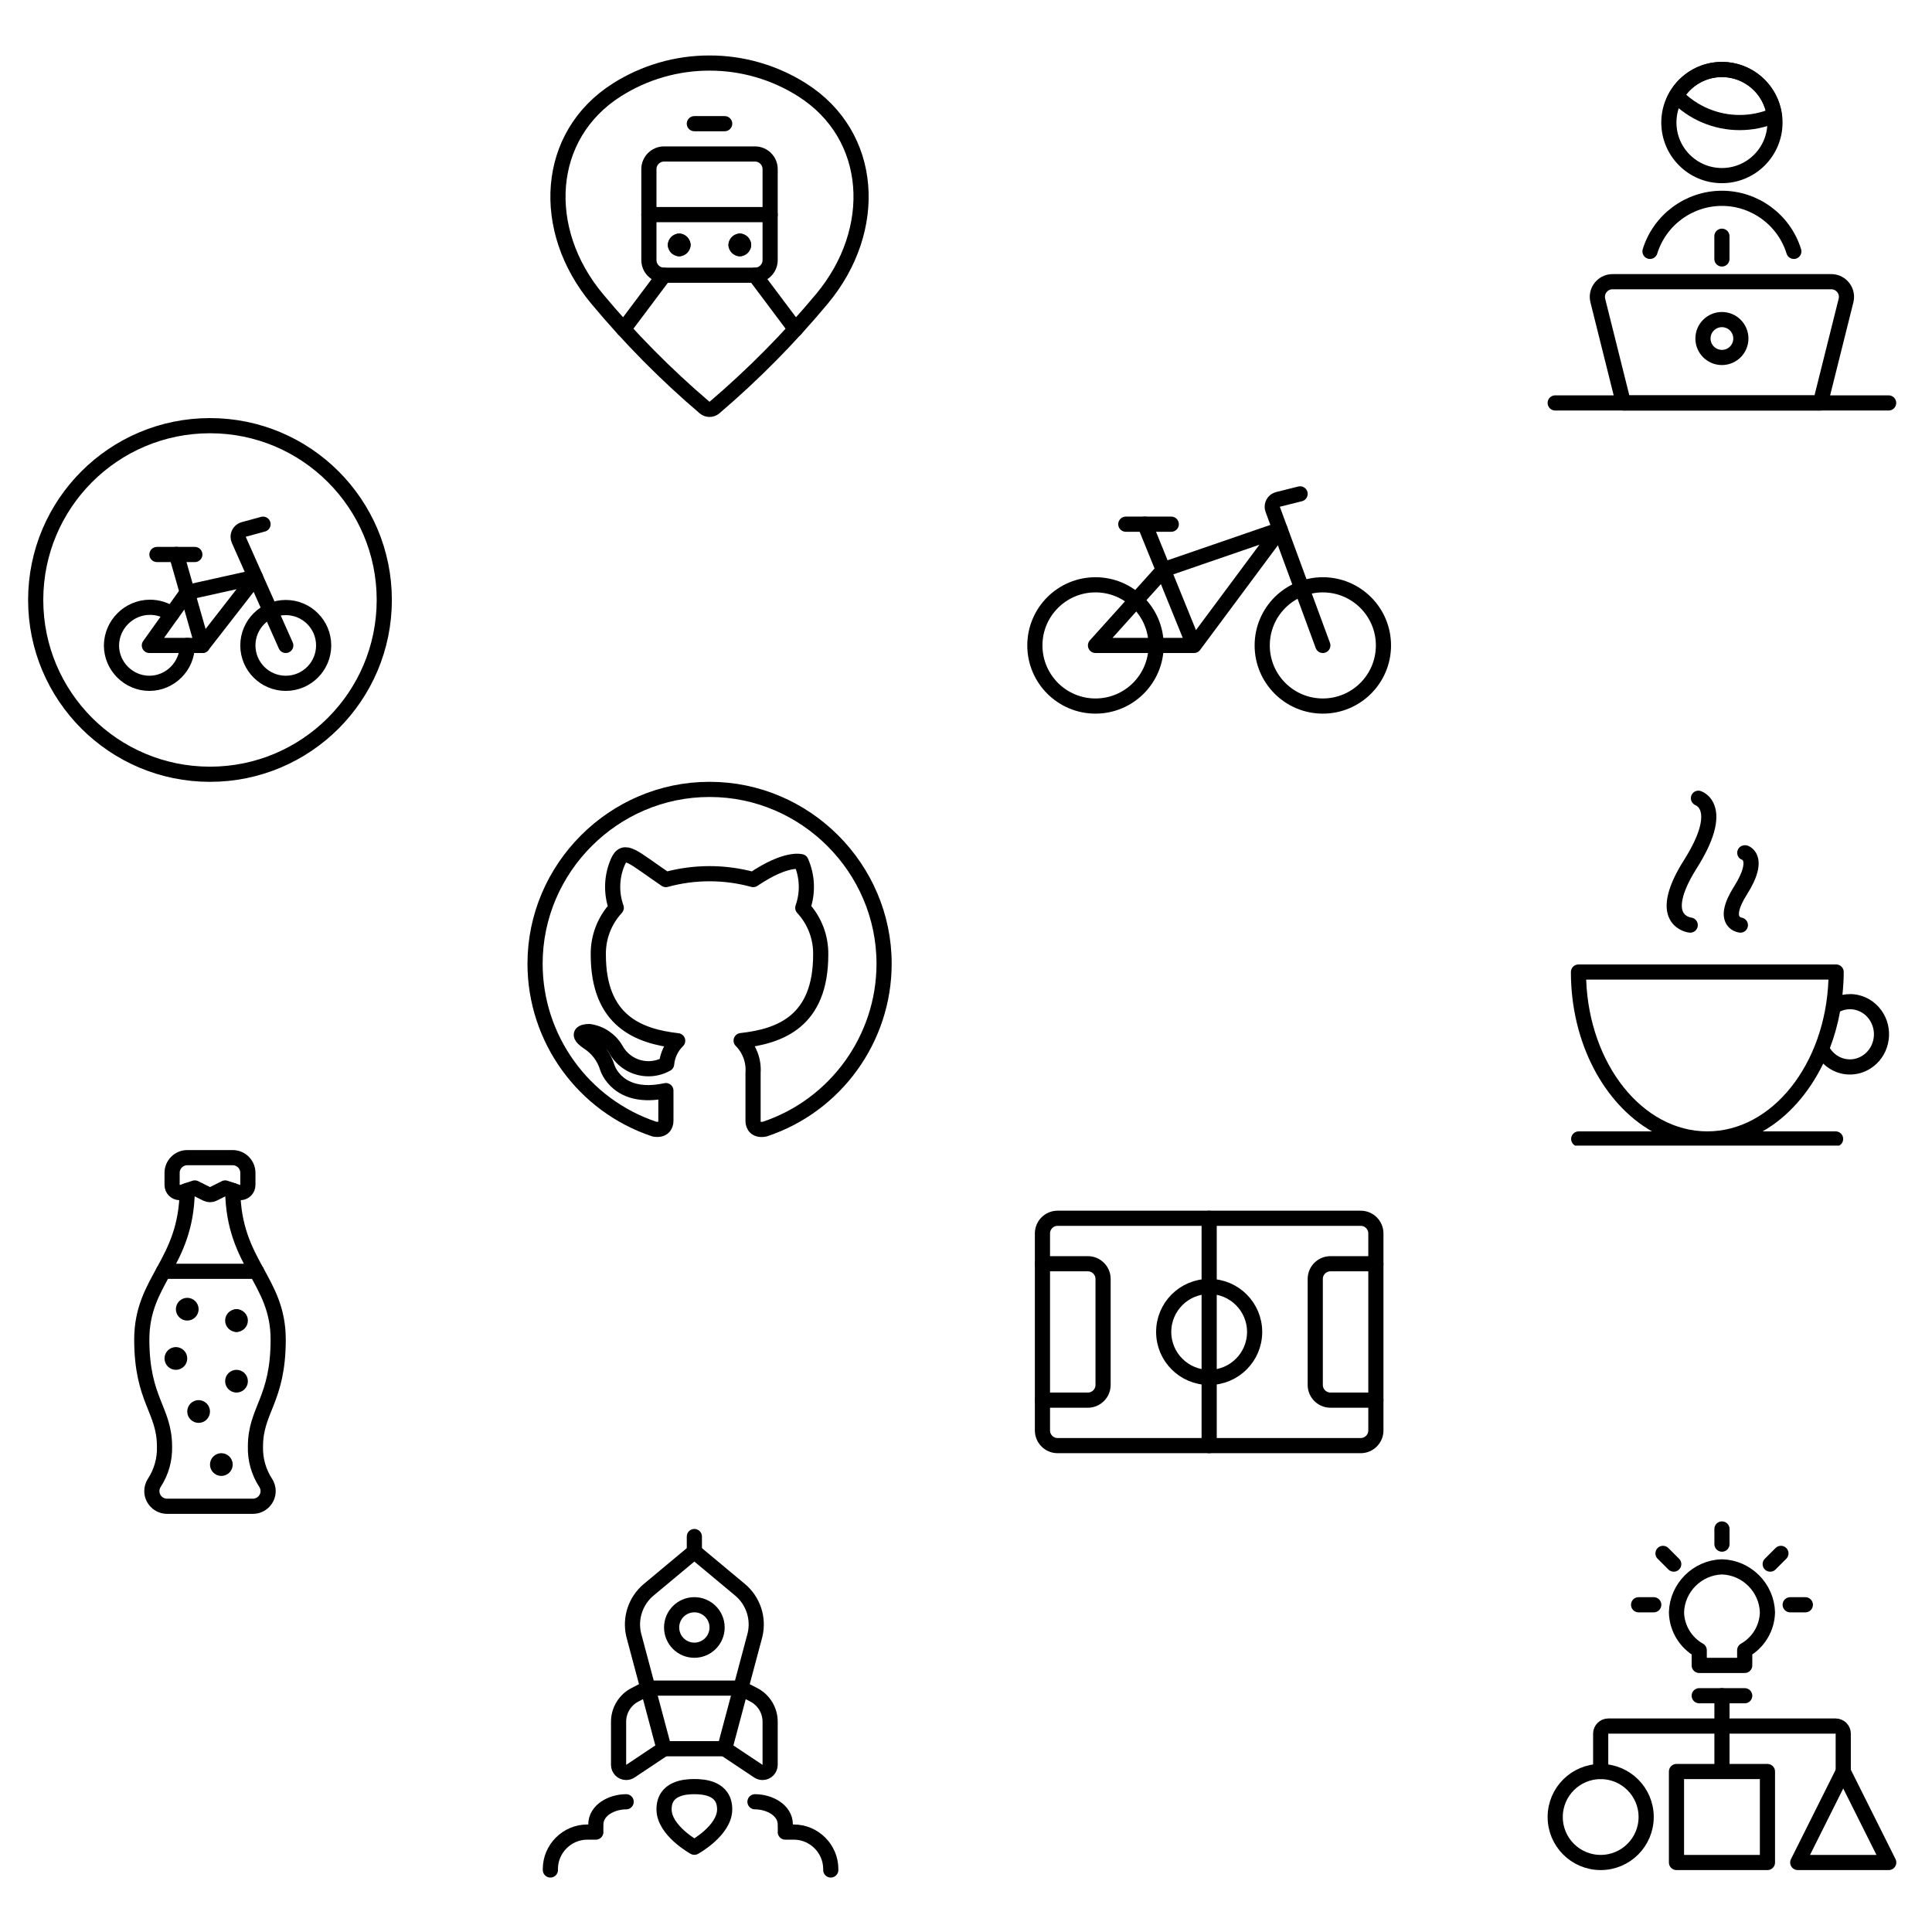
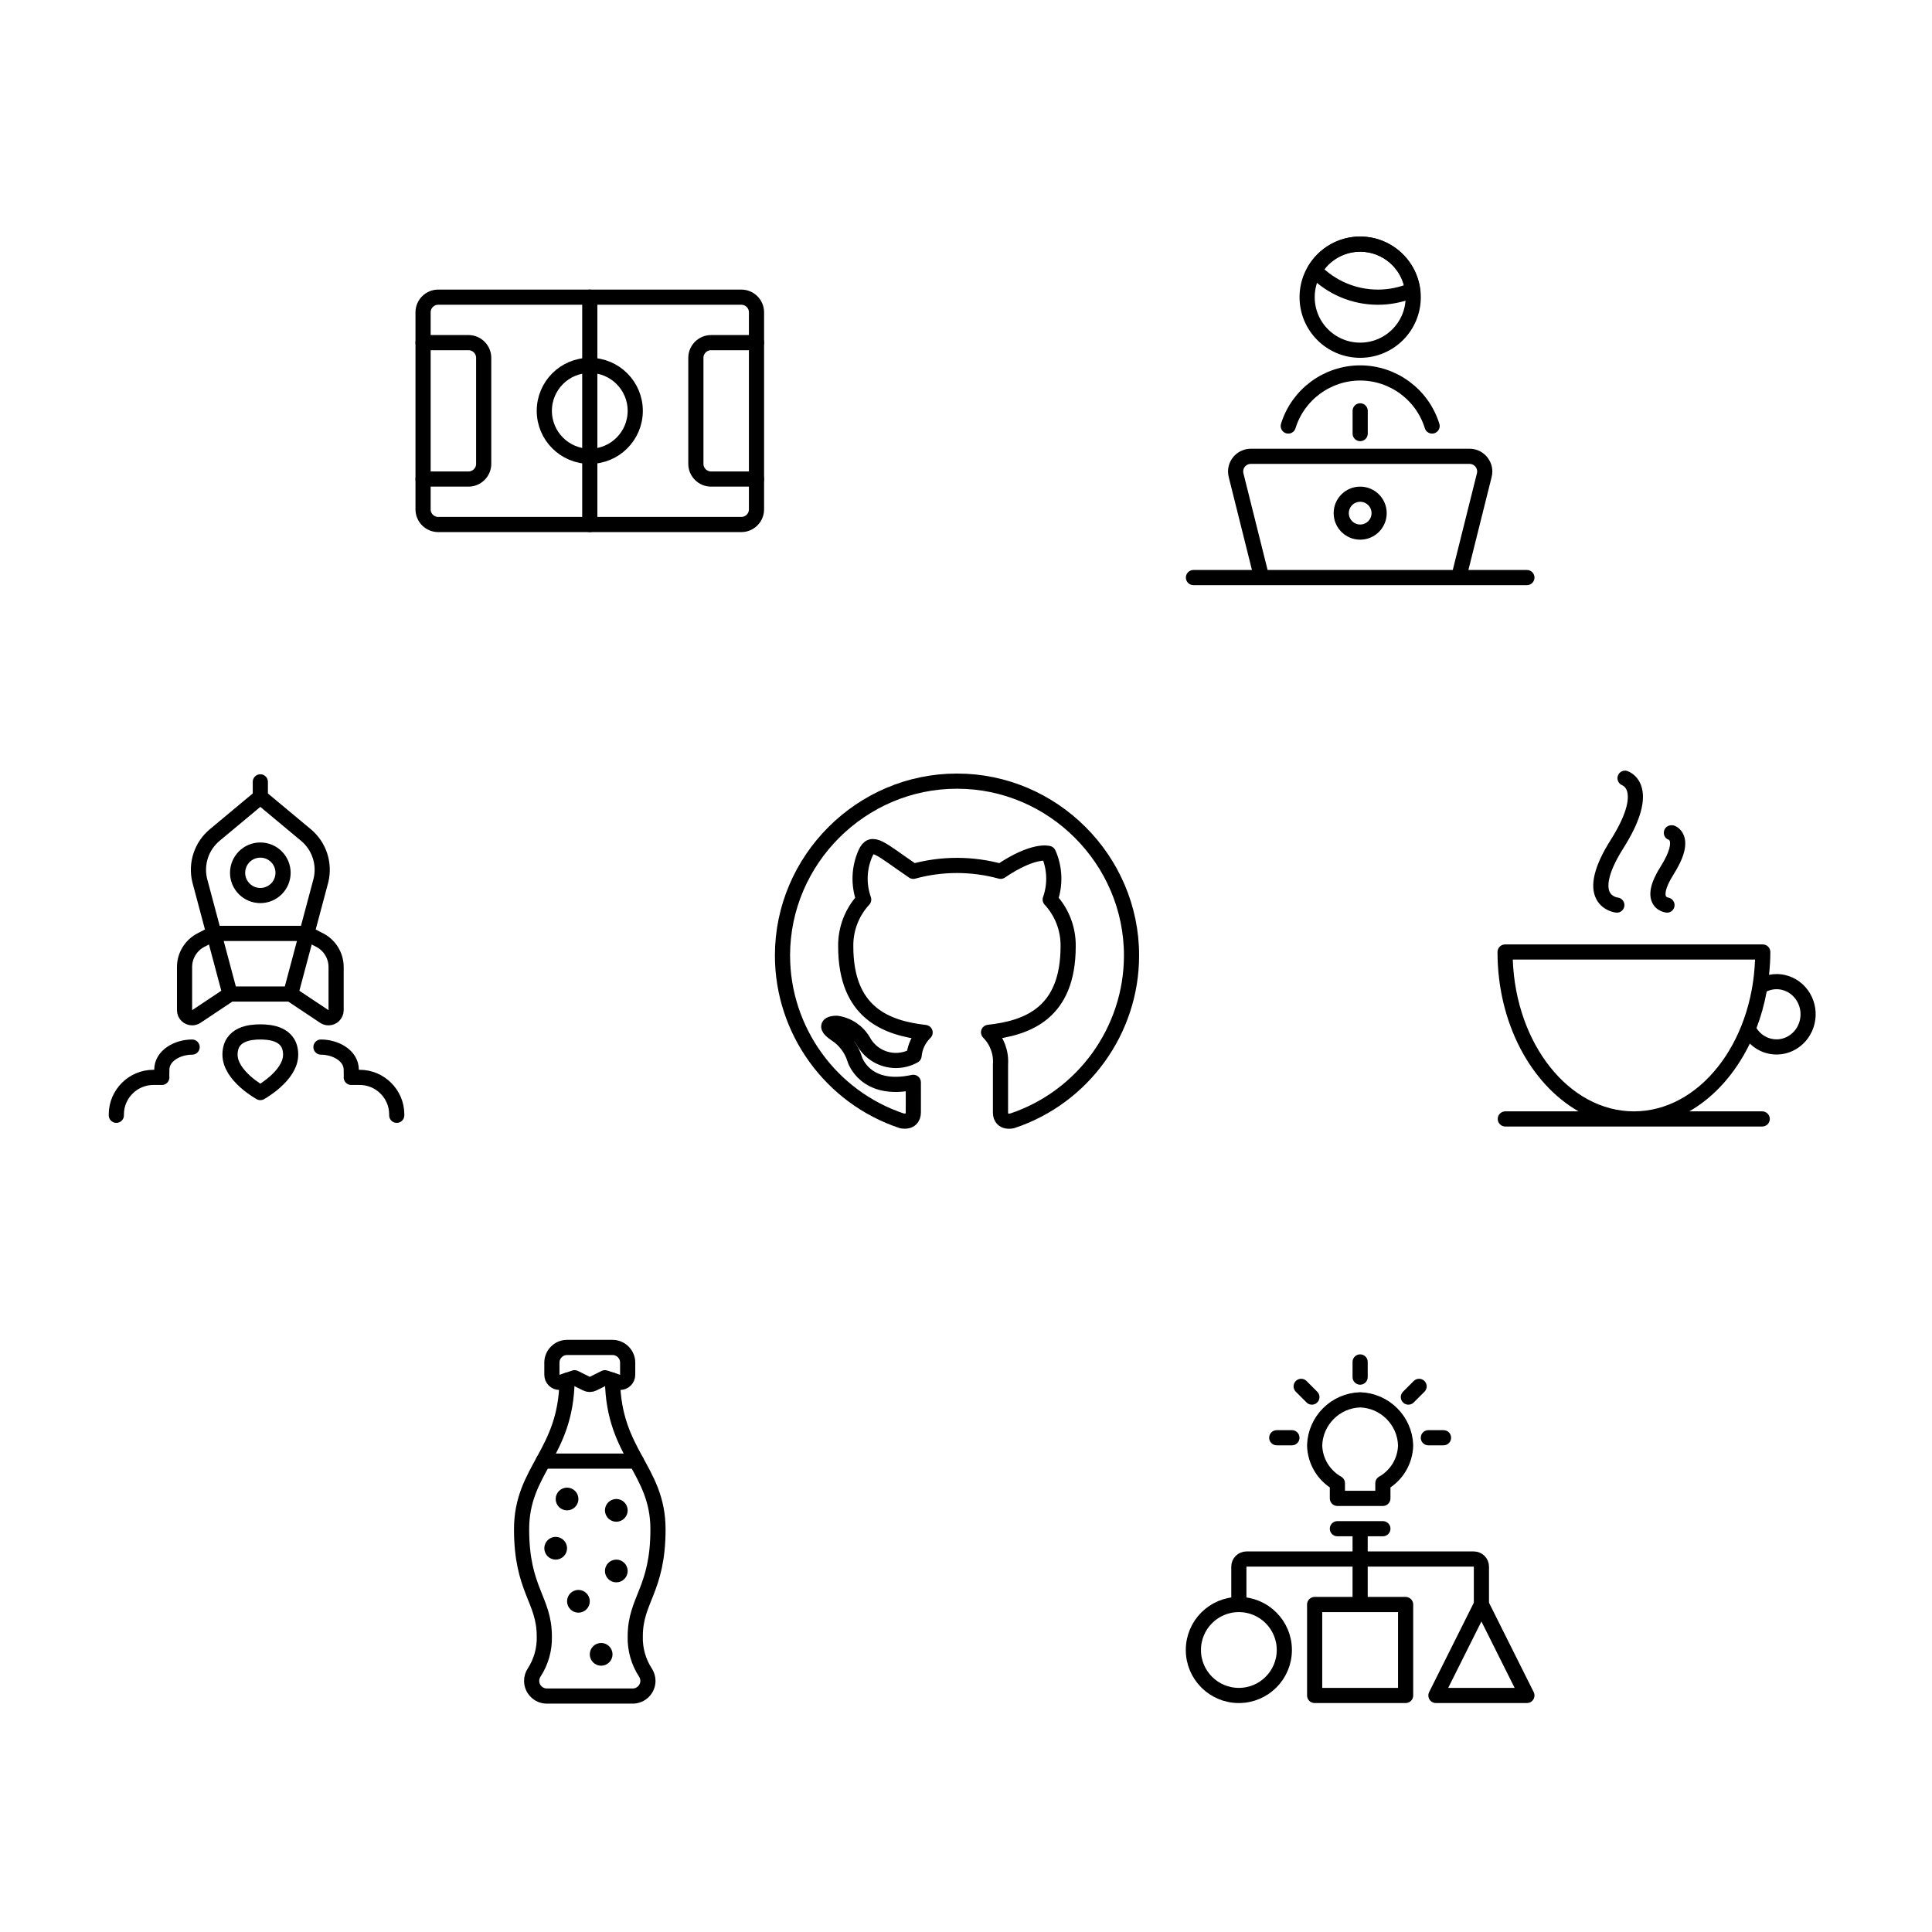
- <svg xmlns="http://www.w3.org/2000/svg" width="100%" height="100%" viewBox="0 0 600 600" version="1.1" xml:space="preserve" style="fill-rule:evenodd;clip-rule:evenodd;stroke-linecap:round;stroke-linejoin:round;">
-   <circle cx="340.215" cy="200.444" r="18.827" style="fill:none;stroke:#000;stroke-width:4.71px;" />
-   <circle cx="410.817" cy="200.444" r="18.827" style="fill:none;stroke:#000;stroke-width:4.71px;" />
-   <path d="M370.809,200.449l26.754,-35.989l-36.167,12.45l-21.181,23.534l30.594,0l-15.297,-37.654" style="fill:none;fill-rule:nonzero;stroke:#000;stroke-width:4.71px;" />
-   <path d="M410.817,200.444l-15.565,-42.253c-0.096,-0.261 -0.145,-0.536 -0.145,-0.814c0,-1.076 0.738,-2.022 1.783,-2.283l6.867,-1.718" style="fill:none;fill-rule:nonzero;stroke:#000;stroke-width:4.71px;" />
-   <path d="M349.629,162.79l14.12,0" style="fill:none;fill-rule:nonzero;stroke:#000;stroke-width:4.71px;" />
-   <clipPath id="_clip1">
-     <rect x="163.865" y="242.805" width="112.963" height="112.963" />
-   </clipPath>
-   <g clip-path="url(#_clip1)">
-     <path d="M220.346,245.159c-0.017,-0.001 -0.034,-0.001 -0.051,-0.001c-29.694,0 -54.128,24.435 -54.128,54.129c0,23.261 14.994,44.039 37.07,51.37c2.702,0.47 3.558,-1.116 3.558,-2.547c0,-1.294 0.029,-4.881 0,-9.413c-15.061,3.266 -18.173,-7.131 -18.173,-7.131c-0.992,-3.27 -3.124,-6.08 -6.005,-7.917c-4.914,-3.361 0.367,-3.295 0.367,-3.295c3.474,0.477 6.539,2.537 8.293,5.573c2.021,3.682 5.901,5.979 10.101,5.979c1.978,0 3.924,-0.509 5.648,-1.479c0.25,-2.736 1.469,-5.294 3.436,-7.211c-12.017,-1.374 -24.654,-6.015 -24.654,-26.763c-0.077,-5.377 1.922,-10.581 5.577,-14.525c-1.656,-4.665 -1.467,-9.792 0.527,-14.323c1.995,-4.531 4.552,-1.454 14.883,5.554c8.873,-2.434 18.239,-2.434 27.111,0c10.355,-7.003 14.869,-5.554 14.869,-5.554c1.996,4.53 2.188,9.656 0.537,14.323c3.656,3.946 5.652,9.156 5.568,14.535c0,20.804 -12.657,25.374 -24.715,26.706c2.619,2.632 3.971,6.275 3.704,9.978l0,14.987c0,1.445 0.875,3.045 3.624,2.523c22.076,-7.331 37.07,-28.109 37.07,-51.37c0,-29.694 -24.434,-54.129 -54.128,-54.129c-0.03,0 -0.059,0 -0.089,0.001Z" style="fill:none;fill-rule:nonzero;stroke:#000;stroke-width:4.71px;" />
+ <svg xmlns="http://www.w3.org/2000/svg" width="100%" height="100%" viewBox="0 0 600 600" version="1.1" xml:space="preserve" fill-rule="evenodd" clip-rule="evenodd" stroke-linecap="round" stroke-linejoin="round">
+   <g transform="matrix(1,0,0,1,76.8426,-2.5656)">
+     <path d="M220.346,245.159C220.329,245.158 220.312,245.158 220.295,245.158C190.601,245.158 166.167,269.593 166.167,299.287C166.167,322.548 181.161,343.326 203.237,350.657C205.939,351.127 206.795,349.541 206.795,348.11C206.795,346.816 206.824,343.229 206.795,338.697C191.734,341.963 188.622,331.566 188.622,331.566C187.63,328.296 185.498,325.486 182.617,323.649C177.703,320.288 182.984,320.354 182.984,320.354C186.458,320.831 189.523,322.891 191.277,325.927C193.298,329.609 197.178,331.906 201.378,331.906C203.356,331.906 205.302,331.397 207.026,330.427C207.276,327.691 208.495,325.133 210.462,323.216C198.445,321.842 185.808,317.201 185.808,296.453C185.731,291.076 187.73,285.872 191.385,281.928C189.729,277.263 189.918,272.136 191.912,267.605C193.907,263.074 196.464,266.151 206.795,273.159C215.668,270.725 225.034,270.725 233.906,273.159C244.261,266.156 248.775,267.605 248.775,267.605C250.771,272.135 250.963,277.261 249.312,281.928C252.968,285.874 254.964,291.084 254.88,296.463C254.88,317.267 242.223,321.837 230.165,323.169C232.784,325.801 234.136,329.444 233.869,333.147L233.869,348.134C233.869,349.579 234.744,351.179 237.493,350.657C259.569,343.326 274.563,322.548 274.563,299.287C274.563,269.593 250.129,245.158 220.435,245.158C220.405,245.158 220.376,245.158 220.346,245.159Z" fill="none" fill-rule="nonzero" stroke="#000" stroke-width="4.71px" />
  </g>
-   <path d="M565.35,125.135l-61.188,0l-7.95,-31.808c-0.093,-0.373 -0.14,-0.755 -0.14,-1.139c0,-2.582 2.124,-4.706 4.706,-4.707l67.956,0c2.582,0.001 4.706,2.125 4.706,4.707c0,0.384 -0.047,0.766 -0.14,1.139l-7.95,31.808Z" style="fill:none;fill-rule:nonzero;stroke:#000;stroke-width:4.71px;" />
-   <path d="M482.981,125.135l103.55,0" style="fill:none;fill-rule:nonzero;stroke:#000;stroke-width:4.71px;" />
-   <path d="M534.756,73.36l0,7.061" style="fill:none;fill-rule:nonzero;stroke:#000;stroke-width:4.71px;" />
-   <path d="M540.249,38.059c3.698,0.004 7.359,-0.744 10.76,-2.198c-1.046,-8.128 -8.042,-14.282 -16.237,-14.282c-5.833,0 -11.241,3.117 -14.165,8.164c5.149,5.314 12.242,8.318 19.642,8.316Z" style="fill:none;fill-rule:nonzero;stroke:#000;stroke-width:4.71px;" />
-   <circle cx="534.756" cy="38.059" r="16.474" style="fill:none;stroke:#000;stroke-width:4.71px;" />
-   <circle cx="534.756" cy="105.131" r="5.883" style="fill:none;stroke:#000;stroke-width:4.71px;" />
-   <path d="M557.09,78.067c-3.017,-9.769 -12.109,-16.478 -22.334,-16.478c-10.225,0 -19.318,6.709 -22.334,16.478" style="fill:none;fill-rule:nonzero;stroke:#000;stroke-width:4.71px;" />
-   <circle cx="65.213" cy="186.324" r="54.128" style="fill:none;stroke:#000;stroke-width:4.71px;" />
-   <path d="M58.153,200.444c0,6.455 -5.312,11.767 -11.767,11.767c-6.456,0 -11.767,-5.312 -11.767,-11.767c0.059,-6.517 5.437,-11.847 11.954,-11.847c2.419,0 4.781,0.734 6.774,2.104" style="fill:none;fill-rule:nonzero;stroke:#000;stroke-width:4.71px;" />
-   <circle cx="88.747" cy="200.444" r="11.767" style="fill:none;stroke:#000;stroke-width:4.71px;" />
-   <path d="M46.386,200.444l16.473,0l16.474,-21.181l-21.18,4.707l-11.767,16.474Z" style="fill:none;fill-rule:nonzero;stroke:#000;stroke-width:4.71px;" />
-   <path d="M62.859,200.444l-8.072,-28.26" style="fill:none;fill-rule:nonzero;stroke:#000;stroke-width:4.71px;" />
-   <path d="M48.739,172.203l11.767,0" style="fill:none;fill-rule:nonzero;stroke:#000;stroke-width:4.71px;" />
-   <path d="M88.747,200.444l-14.591,-32.792c-0.134,-0.301 -0.203,-0.626 -0.203,-0.955c0,-1.057 0.713,-1.99 1.732,-2.269l6.002,-1.638" style="fill:none;fill-rule:nonzero;stroke:#000;stroke-width:4.71px;" />
-   <path d="M427.291,383.051c0,-2.598 -2.109,-4.707 -4.707,-4.707l-94.136,0c-2.597,0 -4.706,2.109 -4.706,4.707l0,61.188c0,2.598 2.109,4.707 4.706,4.707l94.136,0c2.598,0 4.707,-2.109 4.707,-4.707l0,-61.188Z" style="fill:none;stroke:#000;stroke-width:4.71px;" />
-   <path d="M323.742,392.465l14.12,0c2.582,0 4.707,2.124 4.707,4.706l0,32.948c0,2.582 -2.125,4.707 -4.707,4.707l-14.12,0" style="fill:none;fill-rule:nonzero;stroke:#000;stroke-width:4.71px;" />
-   <path d="M427.291,434.826l-14.12,0c-2.582,0 -4.707,-2.125 -4.707,-4.707l0,-32.948c0,-2.582 2.125,-4.706 4.707,-4.706l14.12,0" style="fill:none;fill-rule:nonzero;stroke:#000;stroke-width:4.71px;" />
-   <path d="M375.516,378.344l0,70.602" style="fill:none;fill-rule:nonzero;stroke:#000;stroke-width:4.71px;" />
-   <circle cx="375.516" cy="413.645" r="14.12" style="fill:none;stroke:#000;stroke-width:4.71px;" />
-   <clipPath id="_clip2">
-     <rect x="8.731" y="357.164" width="112.963" height="112.963" />
-   </clipPath>
-   <g clip-path="url(#_clip2)">
-     <path d="M50.772,394.818l28.881,0" style="fill:none;fill-rule:nonzero;stroke:#000;stroke-width:4.71px;" />
-     <path d="M76.98,368.017c0,0.001 0,0.002 0,0.003c0,1.291 -1.063,2.354 -2.354,2.354c-0.252,0 -0.504,-0.041 -0.743,-0.121l-3.963,-1.322l-3.653,1.826c-0.663,0.332 -1.446,0.332 -2.109,0l-3.652,-1.826l-3.963,1.322c-0.24,0.08 -0.491,0.121 -0.744,0.121c-1.291,0 -2.353,-1.063 -2.353,-2.354c0,-0.001 0,-0.002 0,-0.003l0,-3.793c0,-2.582 2.124,-4.707 4.707,-4.707l14.12,0c2.582,0 4.707,2.125 4.707,4.707l0,3.793Z" style="fill:none;fill-rule:nonzero;stroke:#000;stroke-width:4.71px;" />
-     <path d="M72.273,369.717c0.311,22.856 14.12,27.666 14.12,46.282c0,18.827 -7.06,21.754 -7.06,33.234c-0.117,4.002 0.995,7.946 3.187,11.297c0.488,0.759 0.748,1.643 0.748,2.546c0,2.582 -2.125,4.707 -4.707,4.707c-0.001,0 -0.003,0 -0.004,0l-26.688,0c-0.002,0 -0.003,0 -0.005,0c-2.582,0 -4.706,-2.125 -4.706,-4.707c0,-0.903 0.259,-1.787 0.748,-2.546c2.192,-3.353 3.304,-7.298 3.186,-11.301c0,-11.476 -7.06,-14.403 -7.06,-33.23c0,-18.616 13.805,-23.426 14.121,-46.282" style="fill:none;fill-rule:nonzero;stroke:#000;stroke-width:4.71px;" />
-     <path d="M58.153,405.408c0.645,0 1.176,0.531 1.176,1.177c0,0.645 -0.531,1.177 -1.176,1.177c-0.646,0 -1.177,-0.532 -1.177,-1.177c0,-0.646 0.531,-1.177 1.177,-1.177" style="fill:none;fill-rule:nonzero;stroke:#000;stroke-width:4.71px;" />
-     <path d="M73.45,408.938c0.645,0 1.176,0.532 1.176,1.177c0,0.646 -0.531,1.177 -1.176,1.177" style="fill:none;fill-rule:nonzero;stroke:#000;stroke-width:4.71px;" />
-     <path d="M73.45,411.292c-0.646,0 -1.177,-0.531 -1.177,-1.177c0,-0.645 0.531,-1.177 1.177,-1.177" style="fill:none;fill-rule:nonzero;stroke:#000;stroke-width:4.71px;" />
-     <path d="M54.622,420.705c0.646,0 1.177,0.532 1.177,1.177c0,0.646 -0.531,1.177 -1.177,1.177c-0.645,0 -1.176,-0.531 -1.176,-1.177c0,-0.645 0.531,-1.177 1.176,-1.177" style="fill:none;fill-rule:nonzero;stroke:#000;stroke-width:4.71px;" />
-     <path d="M73.45,427.766c0.645,0 1.176,0.531 1.176,1.176c0,0.646 -0.531,1.177 -1.176,1.177c-0.646,0 -1.177,-0.531 -1.177,-1.177c0,-0.645 0.531,-1.176 1.177,-1.176" style="fill:none;fill-rule:nonzero;stroke:#000;stroke-width:4.71px;" />
-     <path d="M61.683,437.179c0.645,0 1.176,0.531 1.176,1.177c0,0.645 -0.531,1.177 -1.176,1.177c-0.646,0 -1.177,-0.532 -1.177,-1.177c0,-0.646 0.531,-1.177 1.177,-1.177" style="fill:none;fill-rule:nonzero;stroke:#000;stroke-width:4.71px;" />
-     <path d="M68.743,453.653c0.645,0 1.177,0.531 1.177,1.177c0,0.645 -0.532,1.176 -1.177,1.176c-0.646,0 -1.177,-0.531 -1.177,-1.176c0,-0.646 0.531,-1.177 1.177,-1.177" style="fill:none;fill-rule:nonzero;stroke:#000;stroke-width:4.71px;" />
+   <g transform="matrix(1,0,0,1,-112.34,54.233)" fill="none" stroke="#000" stroke-width="4.71px">
+     <path d="M565.35 125.135L504.162 125.135 496.212 93.327C496.119 92.954 496.072 92.572 496.072 92.188 496.072 89.606 498.196 87.482 500.778 87.481L568.734 87.481C571.316 87.482 573.44 89.606 573.44 92.188 573.44 92.572 573.393 92.954 573.3 93.327L565.35 125.135zM482.981 125.135L586.531 125.135M534.756 73.36L534.756 80.421M540.249 38.059C543.947 38.063 547.608 37.315 551.009 35.861 549.963 27.733 542.967 21.579 534.772 21.579 528.939 21.579 523.531 24.696 520.607 29.743 525.756 35.057 532.849 38.061 540.249 38.059z" fill-rule="nonzero" />
+     <circle cx="534.756" cy="38.059" r="16.474" />
+     <circle cx="534.756" cy="105.131" r="5.883" />
+     <path d="M557.09,78.067C554.073,68.298 544.981,61.589 534.756,61.589C524.531,61.589 515.438,68.298 512.422,78.067" fill-rule="nonzero" />
  </g>
-   <path d="M201.204,524.255l28.871,0" style="fill:none;fill-rule:nonzero;stroke:#000;stroke-width:4.71px;" />
-   <path d="M225.053,561.909c0,6.59 -9.414,11.767 -9.414,11.767c0,0 -9.413,-5.177 -9.413,-11.767c0,-6.589 6.425,-7.06 9.413,-7.06c2.989,0 9.414,0.471 9.414,7.06Z" style="fill:none;fill-rule:nonzero;stroke:#000;stroke-width:4.71px;" />
-   <path d="M215.639,481.894l0,-4.707" style="fill:none;fill-rule:nonzero;stroke:#000;stroke-width:4.71px;" />
-   <path d="M229.76,493.661l-14.121,-11.767l-14.12,11.767c-4.134,3.413 -5.966,8.909 -4.707,14.12l9.414,35.301l18.827,0l9.414,-35.301c1.259,-5.211 -0.573,-10.707 -4.707,-14.12Z" style="fill:none;fill-rule:nonzero;stroke:#000;stroke-width:4.71px;" />
-   <path d="M201.204,524.255l-4.011,2.076c-3.12,1.614 -5.087,4.846 -5.088,8.359l0,13.41c0.001,1.29 1.063,2.352 2.354,2.352c0.464,0 0.917,-0.137 1.304,-0.394l10.463,-6.976" style="fill:none;fill-rule:nonzero;stroke:#000;stroke-width:4.71px;" />
-   <path d="M230.075,524.255l4.01,2.076c3.121,1.614 5.088,4.846 5.088,8.359l0,13.41c0,1.29 -1.062,2.352 -2.353,2.352c-0.464,0 -0.918,-0.137 -1.304,-0.394l-10.463,-6.976" style="fill:none;fill-rule:nonzero;stroke:#000;stroke-width:4.71px;" />
-   <circle cx="215.639" cy="505.428" r="7.06" style="fill:none;stroke:#000;stroke-width:4.71px;" />
-   <path d="M194.459,559.556c-4.467,0 -9.414,2.593 -9.414,7.06c0,0.362 -0.047,2 0,2.353l-2.353,0c-0.099,-0.002 -0.197,-0.003 -0.296,-0.003c-6.295,0 -11.475,5.18 -11.475,11.475c0,0.098 0.001,0.197 0.004,0.295" style="fill:none;fill-rule:nonzero;stroke:#000;stroke-width:4.71px;" />
-   <path d="M234.467,559.556c4.466,0 9.413,2.593 9.413,7.06c0,0.362 0.047,2 0,2.353l2.354,0c0.098,-0.002 0.197,-0.003 0.295,-0.003c6.295,0 11.475,5.18 11.475,11.475c0,0.098 -0.001,0.197 -0.003,0.295" style="fill:none;fill-rule:nonzero;stroke:#000;stroke-width:4.71px;" />
-   <path d="M220.346,19.581c10.186,-0.015 20.167,2.875 28.768,8.331c22.357,14.172 24.005,43.443 6.19,64.845c-10.166,12.209 -21.356,23.528 -33.447,33.833c-0.871,0.729 -2.151,0.729 -3.022,0c-12.091,-10.308 -23.28,-21.628 -33.446,-33.838c-17.811,-21.397 -16.168,-50.668 6.189,-64.84c8.601,-5.456 18.583,-8.346 28.768,-8.331Z" style="fill:none;fill-rule:nonzero;stroke:#000;stroke-width:4.71px;" />
-   <path d="M239.173,52.528c0,-2.598 -2.109,-4.707 -4.706,-4.707l-28.241,0c-2.598,0 -4.707,2.109 -4.707,4.707l0,28.241c0,2.598 2.109,4.707 4.707,4.707l28.241,0c2.597,0 4.706,-2.109 4.706,-4.707l0,-28.241Z" style="fill:none;stroke:#000;stroke-width:4.71px;" />
-   <path d="M201.519,66.649l37.654,0" style="fill:none;fill-rule:nonzero;stroke:#000;stroke-width:4.71px;" />
-   <path d="M210.933,74.885c0.645,0 1.176,0.532 1.176,1.177" style="fill:none;fill-rule:nonzero;stroke:#000;stroke-width:4.71px;" />
-   <path d="M209.756,76.062c0,-0.645 0.531,-1.177 1.177,-1.177" style="fill:none;fill-rule:nonzero;stroke:#000;stroke-width:4.71px;" />
-   <path d="M210.933,77.239c-0.646,0 -1.177,-0.531 -1.177,-1.177" style="fill:none;fill-rule:nonzero;stroke:#000;stroke-width:4.71px;" />
-   <path d="M212.109,76.062c0,0.646 -0.531,1.177 -1.176,1.177" style="fill:none;fill-rule:nonzero;stroke:#000;stroke-width:4.71px;" />
-   <path d="M229.76,74.885c0.645,0 1.177,0.532 1.177,1.177" style="fill:none;fill-rule:nonzero;stroke:#000;stroke-width:4.71px;" />
-   <path d="M228.583,76.062c0,-0.645 0.531,-1.177 1.177,-1.177" style="fill:none;fill-rule:nonzero;stroke:#000;stroke-width:4.71px;" />
-   <path d="M229.76,77.239c-0.646,0 -1.177,-0.531 -1.177,-1.177" style="fill:none;fill-rule:nonzero;stroke:#000;stroke-width:4.71px;" />
-   <path d="M230.937,76.062c0,0.646 -0.532,1.177 -1.177,1.177" style="fill:none;fill-rule:nonzero;stroke:#000;stroke-width:4.71px;" />
-   <path d="M215.639,38.408l9.414,0" style="fill:none;fill-rule:nonzero;stroke:#000;stroke-width:4.71px;" />
-   <path d="M206.226,85.476l-12.567,16.756" style="fill:none;fill-rule:nonzero;stroke:#000;stroke-width:4.71px;" />
-   <path d="M234.467,85.476l12.567,16.756" style="fill:none;fill-rule:nonzero;stroke:#000;stroke-width:4.71px;" />
-   <clipPath id="_clip3">
-     <rect x="478.306" y="242.805" width="112.963" height="112.963" />
-   </clipPath>
-   <g clip-path="url(#_clip3)">
-     <g>
-       <path d="M584.91,314.73c-1.709,-2.886 -4.415,-4.905 -7.616,-5.681c-1.708,-0.419 -3.44,-0.419 -5.111,-0.085c0.24,-2.325 0.405,-4.683 0.405,-7.093c0,-1.299 -1.055,-2.354 -2.354,-2.354l-80.025,0c-1.299,0 -2.353,1.055 -2.353,2.354c0,22.051 10.364,41.034 25.176,49.487l-22.752,0c-1.299,0 -2.354,1.054 -2.354,2.353c0,1.299 1.055,2.354 2.354,2.354l79.785,0c1.299,0 2.353,-1.055 2.353,-2.354c0,-1.299 -1.054,-2.353 -2.353,-2.353l-22.654,0c7.799,-4.453 14.341,-11.833 18.808,-21.049c1.53,1.464 3.375,2.547 5.474,3.055c0.932,0.231 1.878,0.339 2.824,0.339c2.222,0 4.406,-0.626 6.34,-1.845c5.696,-3.577 7.512,-11.259 4.053,-17.128Zm-54.688,36.628c-20.164,0 -36.68,-20.936 -37.622,-47.134l75.238,0c-0.936,26.198 -17.452,47.134 -37.616,47.134Zm48.127,-23.482c-1.671,1.054 -3.634,1.384 -5.55,0.913c-1.873,-0.452 -3.454,-1.624 -4.513,-3.281c1.369,-3.596 2.442,-7.404 3.167,-11.386c1.488,-0.691 3.135,-0.889 4.726,-0.503c1.958,0.475 3.624,1.718 4.674,3.502c2.184,3.695 1.059,8.514 -2.504,10.755Z" style="fill-rule:nonzero;" />
-       <path d="M524.715,289.638c0.08,0.009 0.15,0.009 0.226,0.009c1.181,0 2.184,-0.894 2.32,-2.099c0.141,-1.276 -0.786,-2.433 -2.066,-2.594c-0.076,-0.004 -1.803,-0.235 -2.528,-1.774c-0.55,-1.163 -1.238,-4.815 4.26,-13.518c5.337,-8.434 7.187,-15.019 5.502,-19.571c-1.266,-3.422 -4.015,-4.354 -4.321,-4.448c-1.214,-0.362 -2.457,0.297 -2.871,1.492c-0.414,1.196 0.236,2.528 1.417,2.984c0.099,0.038 0.974,0.41 1.412,1.742c0.584,1.765 0.692,6.105 -5.112,15.288c-5.008,7.912 -6.519,14.021 -4.495,18.144c1.521,3.107 4.651,4.194 6.256,4.345Z" style="fill-rule:nonzero;" />
-       <path d="M540.313,289.638c0.08,0.004 0.151,0.009 0.226,0.009c1.167,0 2.142,-0.875 2.292,-2.061c0.16,-1.262 -0.753,-2.429 -2.01,-2.627c-0.051,-0.009 -0.503,-0.094 -0.673,-0.456c-0.127,-0.287 -0.63,-1.968 2.377,-6.717c3.257,-5.159 4.316,-9.098 3.229,-12.045c-0.678,-1.826 -2.099,-2.838 -3.111,-3.149c-1.262,-0.371 -2.641,0.288 -3.027,1.53c-0.381,1.243 0.24,2.532 1.478,2.914c0.033,0.019 0.189,0.117 0.287,0.485c0.142,0.545 0.353,2.715 -2.838,7.756c-3.092,4.895 -3.949,8.6 -2.612,11.325c1.313,2.673 4.071,3.008 4.382,3.036Z" style="fill-rule:nonzero;" />
+   <g transform="matrix(1,0,0,1,-192.354,-286.055)" fill="none" stroke="#000" stroke-width="4.71px">
+     <path d="M427.291,383.051C427.291,380.453 425.182,378.344 422.584,378.344L328.448,378.344C325.851,378.344 323.742,380.453 323.742,383.051L323.742,444.239C323.742,446.837 325.851,448.946 328.448,448.946L422.584,448.946C425.182,448.946 427.291,446.837 427.291,444.239L427.291,383.051Z" />
+     <path d="M323.742 392.465L337.862 392.465C340.444 392.465 342.569 394.589 342.569 397.171L342.569 430.119C342.569 432.701 340.444 434.826 337.862 434.826L323.742 434.826M427.291 434.826L413.171 434.826C410.589 434.826 408.464 432.701 408.464 430.119L408.464 397.171C408.464 394.589 410.589 392.465 413.171 392.465L427.291 392.465M375.516 378.344L375.516 448.946" fill-rule="nonzero" />
+     <circle cx="375.516" cy="413.645" r="14.12" />
+   </g>
+   <g transform="matrix(1,0,0,1,117.95,58.94)">
+     <g fill="none" fill-rule="nonzero" stroke="#000" stroke-width="4.71px">
+       <path d="M50.772 394.818L79.653 394.818M76.98 364.224L76.98 368.02C76.98 369.311 75.917 370.374 74.626 370.374 74.374 370.374 74.122 370.333 73.883 370.253L69.92 368.931 66.267 370.757C65.604 371.089 64.821 371.089 64.158 370.757L60.506 368.931 56.543 370.253C56.303 370.333 56.052 370.374 55.799 370.374 54.508 370.374 53.446 369.311 53.446 368.02L53.446 364.224C53.446 361.642 55.57 359.517 58.153 359.517L72.273 359.517C74.855 359.517 76.98 361.642 76.98 364.224z" />
+       <path d="M72.273,369.717C72.584,392.573 86.393,397.383 86.393,415.999C86.393,434.826 79.333,437.753 79.333,449.233C79.216,453.235 80.328,457.179 82.52,460.53C83.008,461.289 83.268,462.173 83.268,463.076C83.268,465.658 81.143,467.783 78.561,467.783L51.864,467.783C49.282,467.783 47.158,465.658 47.158,463.076C47.158,462.173 47.417,461.289 47.906,460.53C50.098,457.177 51.21,453.232 51.092,449.229C51.092,437.753 44.032,434.826 44.032,415.999C44.032,397.383 57.837,392.573 58.153,369.717" />
+       <path d="M58.153 405.408C58.798 405.408 59.329 405.939 59.329 406.585 59.329 407.23 58.798 407.762 58.153 407.762 57.507 407.762 56.976 407.23 56.976 406.585 56.976 405.939 57.507 405.408 58.153 405.408M73.45 408.938C74.095 408.938 74.626 409.47 74.626 410.115 74.626 410.761 74.095 411.292 73.45 411.292M73.45 411.292C72.804 411.292 72.273 410.761 72.273 410.115 72.273 409.47 72.804 408.938 73.45 408.938M54.622 420.705C55.268 420.705 55.799 421.237 55.799 421.882 55.799 422.528 55.268 423.059 54.622 423.059 53.977 423.059 53.446 422.528 53.446 421.882 53.446 421.237 53.977 420.705 54.622 420.705M73.45 427.766C74.095 427.766 74.626 428.297 74.626 428.942 74.626 429.588 74.095 430.119 73.45 430.119 72.804 430.119 72.273 429.588 72.273 428.942 72.273 428.297 72.804 427.766 73.45 427.766M61.683 437.179C62.328 437.179 62.859 437.71 62.859 438.356 62.859 439.001 62.328 439.533 61.683 439.533 61.037 439.533 60.506 439.001 60.506 438.356 60.506 437.71 61.037 437.179 61.683 437.179M68.743 453.653C69.388 453.653 69.92 454.184 69.92 454.83 69.92 455.475 69.388 456.006 68.743 456.006 68.097 456.006 67.566 455.475 67.566 454.83 67.566 454.184 68.097 453.653 68.743 453.653" />
    </g>
  </g>
-   <circle cx="497.107" cy="564.289" r="14.124" style="fill:none;stroke:#000;stroke-width:4.71px;" />
-   <rect x="520.647" y="550.164" width="28.249" height="28.249" style="fill:none;stroke:#000;stroke-width:4.71px;" />
-   <path d="M572.436,550.164l-14.124,28.249l28.249,0l-14.125,-28.249Z" style="fill:none;fill-rule:nonzero;stroke:#000;stroke-width:4.71px;" />
-   <path d="M541.834,526.624l-14.125,0" style="fill:none;fill-rule:nonzero;stroke:#000;stroke-width:4.71px;" />
-   <path d="M548.896,500.729c-0.218,-7.663 -6.461,-13.906 -14.124,-14.124c-7.664,0.218 -13.907,6.461 -14.125,14.124c0.108,4.891 2.798,9.374 7.062,11.771l0,4.708l14.125,0l0,-4.708c4.263,-2.398 6.952,-6.881 7.062,-11.771Z" style="fill:none;fill-rule:nonzero;stroke:#000;stroke-width:4.71px;" />
-   <path d="M497.107,550.164l0,-11.77c0,-1.291 1.062,-2.354 2.354,-2.354l70.621,0c1.292,0 2.354,1.063 2.354,2.354l0,11.77" style="fill:none;fill-rule:nonzero;stroke:#000;stroke-width:4.71px;" />
-   <path d="M534.772,526.624l0,21.186" style="fill:none;fill-rule:nonzero;stroke:#000;stroke-width:4.71px;" />
-   <path d="M534.772,474.835l0,4.708" style="fill:none;fill-rule:nonzero;stroke:#000;stroke-width:4.71px;" />
-   <path d="M553.081,482.42l-3.328,3.328" style="fill:none;fill-rule:nonzero;stroke:#000;stroke-width:4.71px;" />
-   <path d="M560.666,498.375l-4.708,0" style="fill:none;fill-rule:nonzero;stroke:#000;stroke-width:4.71px;" />
-   <path d="M516.462,482.42l3.328,3.328" style="fill:none;fill-rule:nonzero;stroke:#000;stroke-width:4.71px;" />
-   <path d="M508.877,498.375l4.708,0" style="fill:none;fill-rule:nonzero;stroke:#000;stroke-width:4.71px;" />
+   <g transform="matrix(1,0,0,1,-134.792,-234.374)" fill="none" stroke="#000" stroke-width="4.71px">
+     <path d="M201.204 524.255L230.075 524.255M225.053 561.909C225.053 568.499 215.639 573.676 215.639 573.676 215.639 573.676 206.226 568.499 206.226 561.909 206.226 555.32 212.651 554.849 215.639 554.849 218.628 554.849 225.053 555.32 225.053 561.909zM215.639 481.894L215.639 477.187M229.76 493.661L215.639 481.894 201.519 493.661C197.385 497.074 195.553 502.57 196.812 507.781L206.226 543.082 225.053 543.082 234.467 507.781C235.726 502.57 233.894 497.074 229.76 493.661zM201.204 524.255L197.193 526.331C194.073 527.945 192.106 531.177 192.105 534.69L192.105 548.1C192.106 549.39 193.168 550.452 194.459 550.452 194.923 550.452 195.376 550.315 195.763 550.058L206.226 543.082M230.075 524.255L234.085 526.331C237.206 527.945 239.173 531.177 239.173 534.69L239.173 548.1C239.173 549.39 238.111 550.452 236.82 550.452 236.356 550.452 235.902 550.315 235.516 550.058L225.053 543.082" fill-rule="nonzero" />
+     <circle cx="215.639" cy="505.428" r="7.06" />
+     <path d="M194.459 559.556C189.992 559.556 185.045 562.149 185.045 566.616 185.045 566.978 184.998 568.616 185.045 568.969L182.692 568.969C182.593 568.967 182.495 568.966 182.396 568.966 176.101 568.966 170.921 574.146 170.921 580.441 170.921 580.539 170.922 580.638 170.925 580.736M234.467 559.556C238.933 559.556 243.88 562.149 243.88 566.616 243.88 566.978 243.927 568.616 243.88 568.969L246.234 568.969C246.332 568.967 246.431 568.966 246.529 568.966 252.824 568.966 258.004 574.146 258.004 580.441 258.004 580.539 258.003 580.638 258.001 580.736" fill-rule="nonzero" />
+   </g>
+   <g transform="matrix(1,0,0,1,-22.7924,-6.21643)">
+     <g>
+       <g fill-rule="nonzero">
+         <path d="M584.91 314.73C583.201 311.844 580.495 309.825 577.294 309.049 575.586 308.63 573.854 308.63 572.183 308.964 572.423 306.639 572.588 304.281 572.588 301.871 572.588 300.572 571.533 299.517 570.234 299.517L490.209 299.517C488.91 299.517 487.856 300.572 487.856 301.871 487.856 323.922 498.22 342.905 513.032 351.358L490.28 351.358C488.981 351.358 487.926 352.412 487.926 353.711 487.926 355.01 488.981 356.065 490.28 356.065L570.065 356.065C571.364 356.065 572.418 355.01 572.418 353.711 572.418 352.412 571.364 351.358 570.065 351.358L547.411 351.358C555.21 346.905 561.752 339.525 566.219 330.309 567.749 331.773 569.594 332.856 571.693 333.364 572.625 333.595 573.571 333.703 574.517 333.703 576.739 333.703 578.923 333.077 580.857 331.858 586.553 328.281 588.369 320.599 584.91 314.73zM530.222 351.358C510.058 351.358 493.542 330.422 492.6 304.224L567.838 304.224C566.902 330.422 550.386 351.358 530.222 351.358zM578.349 327.876C576.678 328.93 574.715 329.26 572.799 328.789 570.926 328.337 569.345 327.165 568.286 325.508 569.655 321.912 570.728 318.104 571.453 314.122 572.941 313.431 574.588 313.233 576.179 313.619 578.137 314.094 579.803 315.337 580.853 317.121 583.037 320.816 581.912 325.635 578.349 327.876zM524.715 289.638C524.795 289.647 524.865 289.647 524.941 289.647 526.122 289.647 527.125 288.753 527.261 287.548 527.402 286.272 526.475 285.115 525.195 284.954 525.119 284.95 523.392 284.719 522.667 283.18 522.117 282.017 521.429 278.365 526.927 269.662 532.264 261.228 534.114 254.643 532.429 250.091 531.163 246.669 528.414 245.737 528.108 245.643 526.894 245.281 525.651 245.94 525.237 247.135 524.823 248.331 525.473 249.663 526.654 250.119 526.753 250.157 527.628 250.529 528.066 251.861 528.65 253.626 528.758 257.966 522.954 267.149 517.946 275.061 516.435 281.17 518.459 285.293 519.98 288.4 523.11 289.487 524.715 289.638zM540.313 289.638C540.393 289.642 540.464 289.647 540.539 289.647 541.706 289.647 542.681 288.772 542.831 287.586 542.991 286.324 542.078 285.157 540.821 284.959 540.77 284.95 540.318 284.865 540.148 284.503 540.021 284.216 539.518 282.535 542.525 277.786 545.782 272.627 546.841 268.688 545.754 265.741 545.076 263.915 543.655 262.903 542.643 262.592 541.381 262.221 540.002 262.88 539.616 264.122 539.235 265.365 539.856 266.654 541.094 267.036 541.127 267.055 541.283 267.153 541.381 267.521 541.523 268.066 541.734 270.236 538.543 275.277 535.451 280.172 534.594 283.877 535.931 286.602 537.244 289.275 540.002 289.61 540.313 289.638z" />
+       </g>
+     </g>
+   </g>
+   <g transform="matrix(1,0,0,1,-112.37,-51.87)" fill="none" stroke="#000" stroke-width="4.71px">
+     <circle cx="497.107" cy="564.289" r="14.124" />
+     <rect x="520.647" y="550.164" width="28.249" height="28.249" />
+     <path d="M572.436 550.164L558.312 578.413 586.561 578.413 572.436 550.164zM541.834 526.624L527.709 526.624M548.896 500.729C548.678 493.066 542.435 486.823 534.772 486.605 527.108 486.823 520.865 493.066 520.647 500.729 520.755 505.62 523.445 510.103 527.709 512.5L527.709 517.208 541.834 517.208 541.834 512.5C546.097 510.102 548.786 505.619 548.896 500.729zM497.107 550.164L497.107 538.394C497.107 537.103 498.169 536.04 499.461 536.04L570.082 536.04C571.374 536.04 572.436 537.103 572.436 538.394L572.436 550.164M534.772 526.624L534.772 547.81M534.772 474.835L534.772 479.543M553.081 482.42L549.753 485.748M560.666 498.375L555.958 498.375M516.462 482.42L519.79 485.748M508.877 498.375L513.585 498.375" fill-rule="nonzero" />
+   </g>
</svg>
